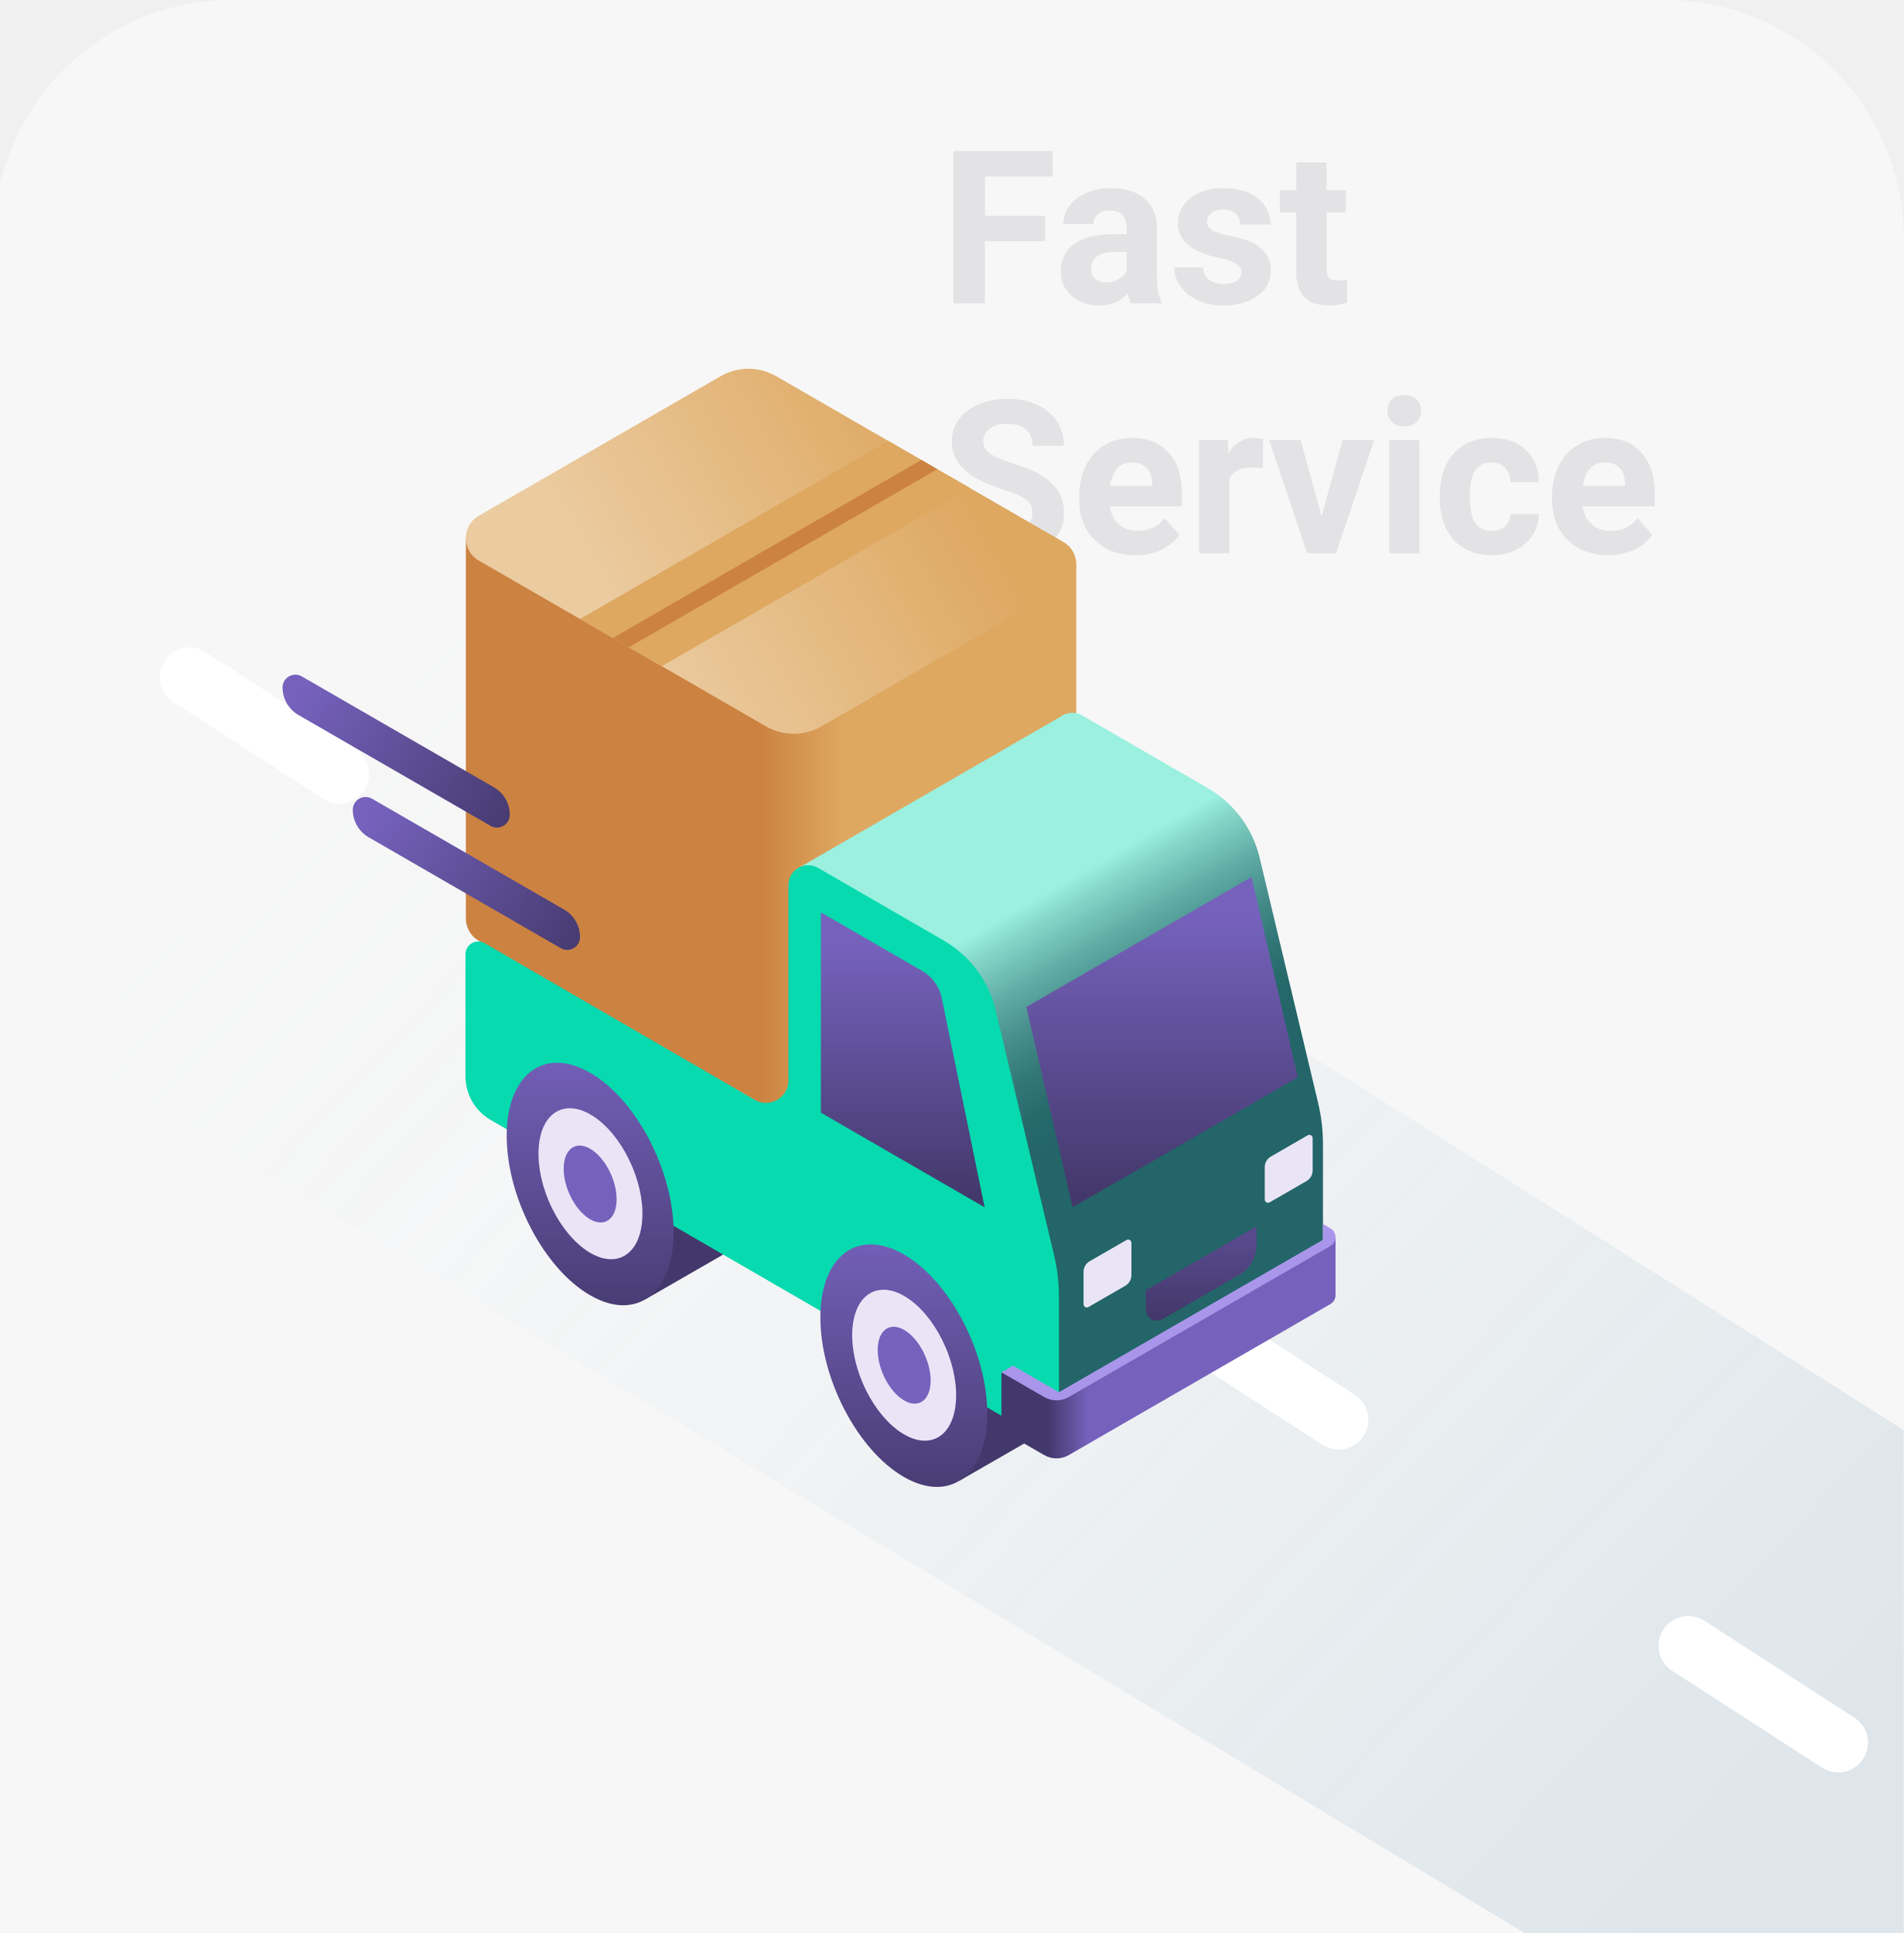
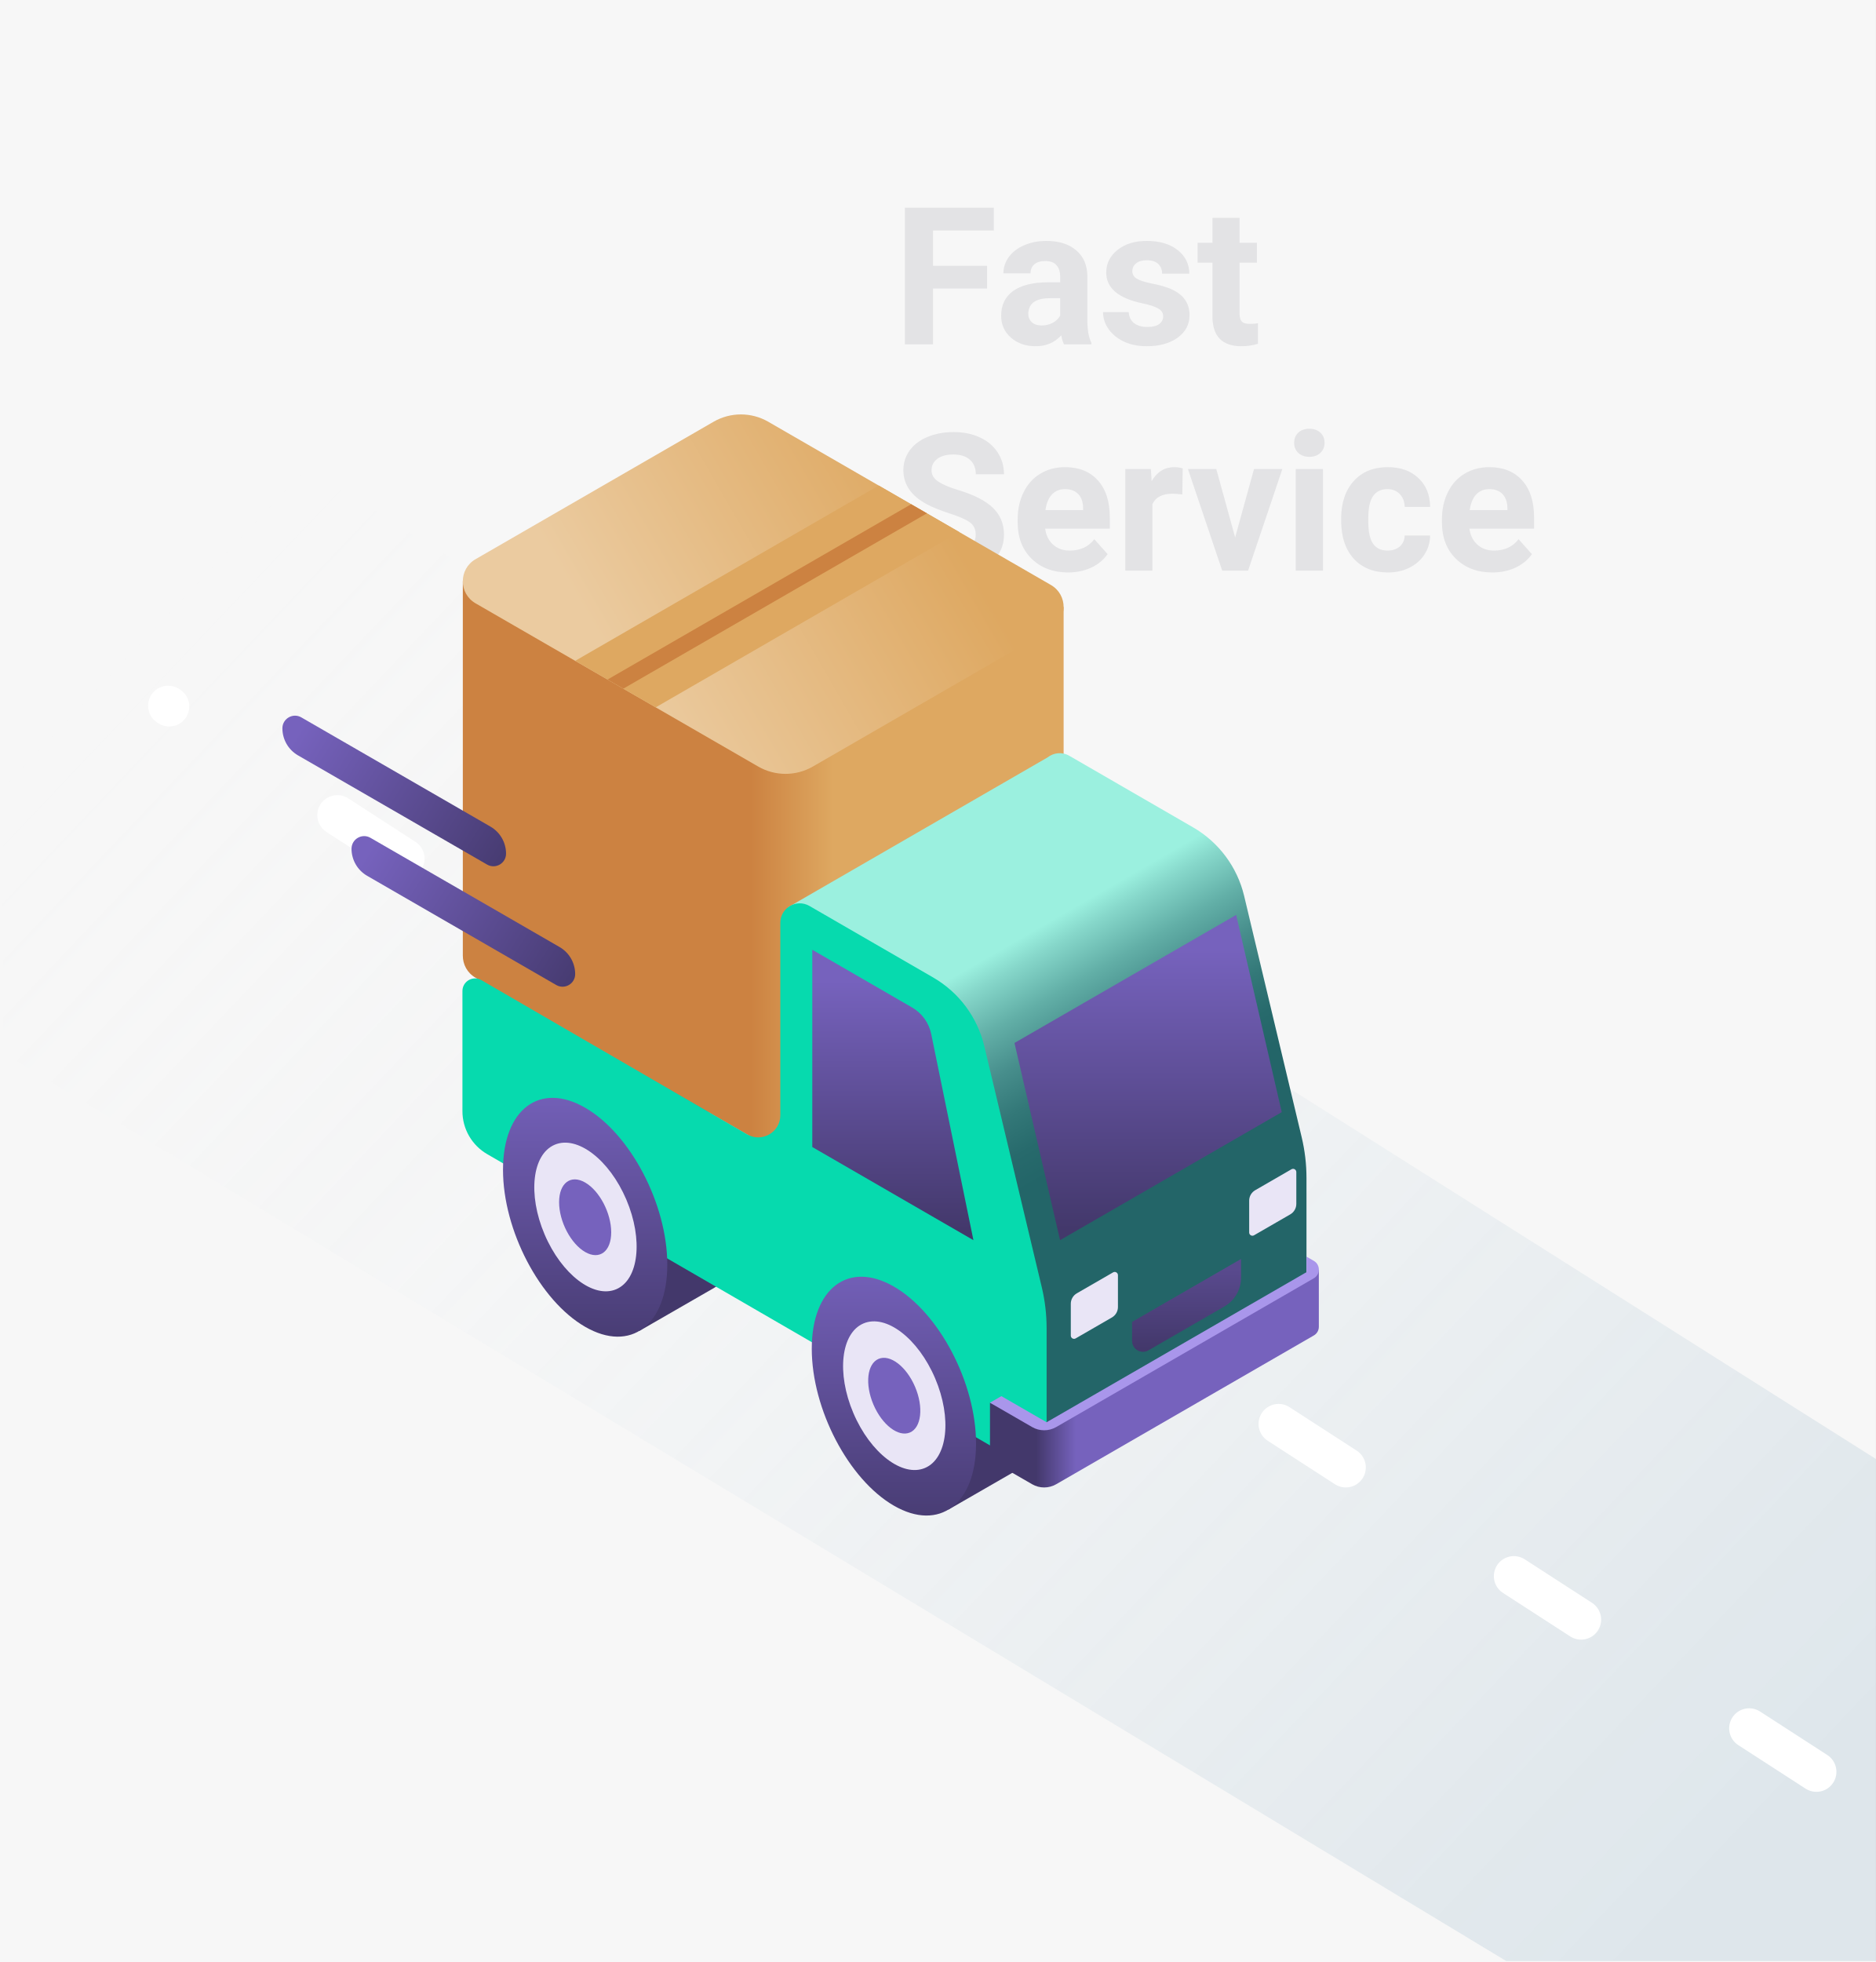
- <svg xmlns="http://www.w3.org/2000/svg" width="320" height="325" viewBox="0 0 320 325" fill="none">
-   <path d="M280 -1.74846e-06C302.091 -7.8281e-07 320 17.909 320 40L320 325L-1 325L-1 40C-1 17.909 16.909 -1.32485e-05 39 -1.22829e-05L280 -1.74846e-06Z" fill="#F7F7F7" />
-   <path d="M175.684 40.541H165.559V51H160.285V25.406H176.949V29.678H165.559V36.287H175.684V40.541ZM190.098 51C189.863 50.543 189.693 49.975 189.588 49.295C188.357 50.666 186.758 51.352 184.789 51.352C182.926 51.352 181.379 50.812 180.148 49.734C178.93 48.656 178.32 47.297 178.32 45.656C178.32 43.641 179.064 42.094 180.553 41.016C182.053 39.938 184.215 39.393 187.039 39.381H189.377V38.291C189.377 37.412 189.148 36.709 188.691 36.182C188.246 35.654 187.537 35.391 186.564 35.391C185.709 35.391 185.035 35.596 184.543 36.006C184.062 36.416 183.822 36.978 183.822 37.693H178.742C178.742 36.592 179.082 35.572 179.762 34.635C180.441 33.697 181.402 32.965 182.645 32.438C183.887 31.898 185.281 31.629 186.828 31.629C189.172 31.629 191.029 32.221 192.4 33.404C193.783 34.576 194.475 36.228 194.475 38.361V46.605C194.486 48.41 194.738 49.775 195.23 50.701V51H190.098ZM185.896 47.467C186.646 47.467 187.338 47.303 187.971 46.975C188.604 46.635 189.072 46.184 189.377 45.621V42.352H187.479C184.936 42.352 183.582 43.23 183.418 44.988L183.4 45.287C183.4 45.92 183.623 46.441 184.068 46.852C184.514 47.262 185.123 47.467 185.896 47.467ZM208.678 45.744C208.678 45.123 208.367 44.637 207.746 44.285C207.137 43.922 206.152 43.6 204.793 43.318C200.27 42.369 198.008 40.447 198.008 37.553C198.008 35.865 198.705 34.459 200.1 33.334C201.506 32.197 203.34 31.629 205.602 31.629C208.016 31.629 209.943 32.197 211.385 33.334C212.838 34.471 213.564 35.947 213.564 37.764H208.484C208.484 37.037 208.25 36.44 207.781 35.971C207.312 35.49 206.58 35.25 205.584 35.25C204.729 35.25 204.066 35.443 203.598 35.83C203.129 36.217 202.895 36.709 202.895 37.307C202.895 37.869 203.158 38.326 203.686 38.678C204.225 39.018 205.127 39.316 206.393 39.574C207.658 39.82 208.725 40.102 209.592 40.418C212.275 41.402 213.617 43.107 213.617 45.533C213.617 47.268 212.873 48.674 211.385 49.752C209.896 50.818 207.975 51.352 205.619 51.352C204.025 51.352 202.607 51.07 201.365 50.508C200.135 49.934 199.168 49.154 198.465 48.17C197.762 47.174 197.41 46.102 197.41 44.953H202.227C202.273 45.855 202.607 46.547 203.229 47.027C203.85 47.508 204.682 47.748 205.725 47.748C206.697 47.748 207.43 47.566 207.922 47.203C208.426 46.828 208.678 46.342 208.678 45.744ZM222.986 27.305V31.98H226.238V35.707H222.986V45.199C222.986 45.902 223.121 46.406 223.391 46.711C223.66 47.016 224.176 47.168 224.938 47.168C225.5 47.168 225.998 47.127 226.432 47.045V50.895C225.436 51.199 224.41 51.352 223.355 51.352C219.793 51.352 217.977 49.553 217.906 45.955V35.707H215.129V31.98H217.906V27.305H222.986ZM173.557 86.285C173.557 85.289 173.205 84.527 172.502 84C171.799 83.461 170.533 82.898 168.705 82.312C166.877 81.715 165.43 81.129 164.363 80.555C161.457 78.984 160.004 76.869 160.004 74.209C160.004 72.826 160.391 71.596 161.164 70.518C161.949 69.428 163.068 68.578 164.521 67.969C165.986 67.359 167.627 67.055 169.443 67.055C171.271 67.055 172.9 67.389 174.33 68.057C175.76 68.713 176.867 69.644 177.652 70.852C178.449 72.059 178.848 73.43 178.848 74.965H173.574C173.574 73.793 173.205 72.885 172.467 72.24C171.729 71.584 170.691 71.256 169.355 71.256C168.066 71.256 167.064 71.531 166.35 72.082C165.635 72.621 165.277 73.336 165.277 74.227C165.277 75.059 165.693 75.756 166.525 76.318C167.369 76.881 168.605 77.408 170.234 77.9C173.234 78.803 175.42 79.922 176.791 81.258C178.162 82.594 178.848 84.258 178.848 86.25C178.848 88.465 178.01 90.205 176.334 91.471C174.658 92.725 172.402 93.352 169.566 93.352C167.598 93.352 165.805 92.994 164.188 92.279C162.57 91.553 161.334 90.562 160.479 89.309C159.635 88.055 159.213 86.602 159.213 84.949H164.504C164.504 87.773 166.191 89.186 169.566 89.186C170.82 89.186 171.799 88.934 172.502 88.43C173.205 87.914 173.557 87.199 173.557 86.285ZM190.854 93.352C188.064 93.352 185.791 92.496 184.033 90.785C182.287 89.074 181.414 86.795 181.414 83.947V83.455C181.414 81.545 181.783 79.84 182.521 78.34C183.26 76.828 184.303 75.668 185.65 74.859C187.01 74.039 188.557 73.629 190.291 73.629C192.893 73.629 194.938 74.449 196.426 76.09C197.926 77.731 198.676 80.057 198.676 83.068V85.143H186.564C186.729 86.385 187.221 87.381 188.041 88.131C188.873 88.881 189.922 89.256 191.188 89.256C193.145 89.256 194.674 88.547 195.775 87.129L198.271 89.924C197.51 91.002 196.479 91.846 195.178 92.455C193.877 93.053 192.436 93.352 190.854 93.352ZM190.273 77.742C189.266 77.742 188.445 78.082 187.812 78.762C187.191 79.441 186.793 80.414 186.617 81.68H193.684V81.275C193.66 80.15 193.355 79.283 192.77 78.674C192.184 78.053 191.352 77.742 190.273 77.742ZM212.264 78.744C211.572 78.65 210.963 78.603 210.436 78.603C208.514 78.603 207.254 79.254 206.656 80.555V93H201.576V73.981H206.375L206.516 76.248C207.535 74.502 208.947 73.629 210.752 73.629C211.314 73.629 211.842 73.705 212.334 73.857L212.264 78.744ZM222.16 86.795L225.693 73.981H231.002L224.586 93H219.734L213.318 73.981H218.627L222.16 86.795ZM238.613 93H233.516V73.981H238.613V93ZM233.217 69.059C233.217 68.297 233.469 67.67 233.973 67.178C234.488 66.686 235.186 66.439 236.064 66.439C236.932 66.439 237.623 66.686 238.139 67.178C238.654 67.67 238.912 68.297 238.912 69.059C238.912 69.832 238.648 70.465 238.121 70.957C237.605 71.449 236.92 71.695 236.064 71.695C235.209 71.695 234.518 71.449 233.99 70.957C233.475 70.465 233.217 69.832 233.217 69.059ZM250.725 89.256C251.662 89.256 252.424 88.998 253.01 88.482C253.596 87.967 253.9 87.281 253.924 86.426H258.688C258.676 87.715 258.324 88.898 257.633 89.977C256.941 91.043 255.992 91.875 254.785 92.473C253.59 93.059 252.266 93.352 250.812 93.352C248.094 93.352 245.949 92.49 244.379 90.768C242.809 89.033 242.023 86.643 242.023 83.596V83.262C242.023 80.332 242.803 77.994 244.361 76.248C245.92 74.502 248.059 73.629 250.777 73.629C253.156 73.629 255.061 74.309 256.49 75.668C257.932 77.016 258.664 78.814 258.688 81.064H253.924C253.9 80.08 253.596 79.283 253.01 78.674C252.424 78.053 251.65 77.742 250.689 77.742C249.506 77.742 248.609 78.176 248 79.043C247.402 79.898 247.104 81.293 247.104 83.227V83.754C247.104 85.711 247.402 87.117 248 87.973C248.598 88.828 249.506 89.256 250.725 89.256ZM270.342 93.352C267.553 93.352 265.279 92.496 263.521 90.785C261.775 89.074 260.902 86.795 260.902 83.947V83.455C260.902 81.545 261.271 79.84 262.01 78.34C262.748 76.828 263.791 75.668 265.139 74.859C266.498 74.039 268.045 73.629 269.779 73.629C272.381 73.629 274.426 74.449 275.914 76.09C277.414 77.731 278.164 80.057 278.164 83.068V85.143H266.053C266.217 86.385 266.709 87.381 267.529 88.131C268.361 88.881 269.41 89.256 270.676 89.256C272.633 89.256 274.162 88.547 275.264 87.129L277.76 89.924C276.998 91.002 275.967 91.846 274.666 92.455C273.365 93.053 271.924 93.352 270.342 93.352ZM269.762 77.742C268.754 77.742 267.934 78.082 267.301 78.762C266.68 79.441 266.281 80.414 266.105 81.68H273.172V81.275C273.148 80.15 272.844 79.283 272.258 78.674C271.672 78.053 270.84 77.742 269.762 77.742Z" fill="#283044" fill-opacity="0.1" />
-   <path d="M256.268 325L1 170.961V39L320 240.423V325H256.268Z" fill="url(#paint0_linear_2433_14)" fill-opacity="0.2" />
-   <path d="M309 293L29 112" stroke="white" stroke-width="10" stroke-linecap="round" stroke-linejoin="round" stroke-dasharray="30 70" />
-   <path d="M89.857 179.73L103.184 172.067L103.185 172.068C105.615 170.78 108.736 170.964 112.141 172.93C119.889 177.403 126.169 189.403 126.169 199.733C126.169 205.412 124.268 209.399 121.271 211.099L121.273 211.104L108.477 218.47L89.857 179.73Z" fill="url(#paint1_linear_2433_14)" />
-   <path d="M142.586 210.27L155.913 202.607L155.913 202.608C158.343 201.32 161.464 201.504 164.869 203.47C172.617 207.943 178.897 219.943 178.897 230.273C178.897 235.952 176.997 239.939 174 241.639L174.002 241.643L161.206 249.009L142.586 210.27Z" fill="url(#paint2_linear_2433_14)" />
-   <path d="M78.312 154.41V90.484L180.915 94.884V158.809C180.915 160.274 180.19 161.739 178.74 162.576L138.095 186.042C135.205 187.711 131.643 187.711 128.752 186.042L80.487 158.176C79.037 157.34 78.312 155.874 78.312 154.41Z" fill="url(#paint3_linear_2433_14)" />
-   <path d="M178.741 91.118L130.475 63.252C127.585 61.583 124.023 61.583 121.133 63.252L80.487 86.718C77.588 88.392 77.588 92.576 80.487 94.251L128.753 122.117C131.644 123.786 135.205 123.786 138.096 122.117L178.741 98.65C181.64 96.977 181.64 92.792 178.741 91.118Z" fill="url(#paint4_linear_2433_14)" />
-   <path d="M163.091 82.083L111.251 112.012L97.5 104.073L149.34 74.143L163.091 82.083Z" fill="#DEA861" />
-   <path d="M154.872 77.333L103.032 107.263L105.726 108.818L157.565 78.888L154.872 77.333Z" fill="#CC8241" />
-   <path d="M221.569 185.407L211.742 144.204C210.564 139.268 207.407 135.033 203.012 132.496L181.889 120.285C180.623 119.554 179.178 119.767 178.173 120.56L141.249 141.878L133.845 146.153L176.697 240.186L220.158 215.094C220.462 214.97 220.748 214.805 221.007 214.604C221.831 213.966 222.389 212.972 222.389 211.782V192.373C222.389 190.027 222.114 187.689 221.569 185.407Z" fill="url(#paint5_linear_2433_14)" />
-   <path d="M183.171 212.057L189.362 208.484C189.731 208.271 190.191 208.537 190.191 208.963V214.397C190.191 215.133 189.799 215.814 189.16 216.182L182.97 219.756C182.601 219.969 182.14 219.703 182.14 219.277V213.843C182.141 213.107 182.533 212.426 183.171 212.057Z" fill="#E9E5F6" />
-   <path d="M213.634 194.453L219.824 190.879C220.193 190.666 220.654 190.932 220.654 191.358V196.792C220.654 197.529 220.261 198.209 219.623 198.578L213.432 202.151C213.063 202.364 212.603 202.098 212.603 201.672V196.238C212.603 195.502 212.995 194.821 213.634 194.453Z" fill="#E9E5F6" />
-   <path d="M132.535 181.657V148.794C132.535 146.241 135.298 144.645 137.509 145.922L158.632 158.132C163.027 160.67 166.185 164.904 167.362 169.841L177.19 211.043C177.734 213.325 178.009 215.663 178.009 218.009V237.419C178.009 240.172 175.029 241.892 172.645 240.516L82.484 188.3C79.861 186.786 78.246 183.988 78.246 180.96V160.446C78.246 158.79 80.04 157.754 81.474 158.582L126.868 184.921C129.384 186.38 132.535 184.565 132.535 181.657Z" fill="#06DAAE" />
-   <path d="M137.992 187.08V153.399L155.039 163.256C156.725 164.23 157.913 165.879 158.304 167.786L165.513 202.985L137.992 187.08Z" fill="url(#paint6_linear_2433_14)" />
-   <path d="M210.383 147.454L172.524 169.312L180.305 202.984L218.164 181.127L210.383 147.454Z" fill="url(#paint7_linear_2433_14)" />
-   <path d="M137.903 221.513C137.903 211.183 144.184 206.435 151.931 210.908C159.679 215.381 165.959 227.381 165.959 237.711C165.959 248.041 159.679 252.79 151.931 248.317C144.184 243.843 137.903 231.843 137.903 221.513Z" fill="url(#paint8_linear_2433_14)" />
-   <path d="M157.246 241.873C161.1 240.23 161.872 233.376 158.969 226.563C156.066 219.75 150.588 215.559 146.734 217.201C142.879 218.843 142.108 225.697 145.011 232.51C147.914 239.323 153.392 243.515 157.246 241.873Z" fill="#E9E5F6" />
-   <path d="M154.667 235.821C156.631 234.984 157.024 231.492 155.545 228.021C154.066 224.55 151.275 222.415 149.312 223.251C147.348 224.088 146.955 227.58 148.434 231.051C149.913 234.522 152.704 236.657 154.667 235.821Z" fill="#7662BD" />
-   <path d="M85.175 190.973C85.175 180.643 91.456 175.895 99.203 180.368C106.951 184.841 113.231 196.841 113.231 207.171C113.231 217.501 106.95 222.249 99.203 217.776C91.455 213.304 85.175 201.303 85.175 190.973Z" fill="url(#paint9_linear_2433_14)" />
-   <path d="M104.511 211.362C108.366 209.72 109.137 202.865 106.234 196.052C103.331 189.239 97.853 185.048 93.999 186.69C90.145 188.332 89.373 195.187 92.276 201.999C95.179 208.812 100.657 213.004 104.511 211.362Z" fill="#E9E5F6" />
-   <path d="M94.753 196.503C94.753 193.227 96.745 191.721 99.203 193.14C101.661 194.558 103.653 198.365 103.653 201.641C103.653 204.918 101.66 206.424 99.203 205.005C96.745 203.586 94.753 199.78 94.753 196.503Z" fill="#7662BD" />
-   <path d="M222.265 209.838L176.73 234.77L168.338 230.737V240.498L175.538 244.654C176.809 245.388 178.375 245.388 179.646 244.654L223.642 219.253C224.215 218.923 224.501 218.344 224.501 217.765V208.004L222.265 209.838Z" fill="url(#paint10_linear_2433_14)" />
-   <path d="M170.286 229.612L178.009 234.071L222.389 208.448V205.793L223.642 206.516C224.787 207.178 224.787 208.831 223.642 209.492L179.646 234.893C178.375 235.626 176.809 235.626 175.538 234.893L168.338 230.736L170.286 229.612Z" fill="#A996EB" />
-   <path d="M192.605 216.939L211.216 206.194V209.385C211.216 211.413 210.134 213.288 208.378 214.301L195.401 221.793C194.158 222.511 192.605 221.614 192.605 220.179V216.939H192.605Z" fill="url(#paint11_linear_2433_14)" />
-   <path d="M50.733 113.726L83.028 132.372C84.678 133.325 85.694 135.085 85.694 136.991C85.694 138.65 83.898 139.687 82.46 138.857L50.166 120.212C48.516 119.259 47.499 117.499 47.499 115.593C47.499 113.934 49.296 112.897 50.733 113.726Z" fill="url(#paint12_linear_2433_14)" />
-   <path d="M62.539 134.289L94.833 152.934C96.483 153.887 97.5 155.647 97.5 157.553C97.5 159.212 95.703 160.249 94.266 159.42L61.972 140.774C60.322 139.821 59.305 138.06 59.305 136.155C59.305 134.496 61.102 133.459 62.539 134.289Z" fill="url(#paint13_linear_2433_14)" />
+ <svg xmlns="http://www.w3.org/2000/svg" width="937" height="980" viewBox="0 0 937 980" fill="none">
+   <path d="M0 0H937V982H0V0Z" fill="#F7F7F7" />
+   <path d="M493.156 144.109H466.156V172H452.094V103.75H496.531V115.141H466.156V132.766H493.156V144.109ZM531.594 172C530.969 170.781 530.516 169.266 530.234 167.453C526.953 171.109 522.688 172.938 517.438 172.938C512.469 172.938 508.344 171.5 505.062 168.625C501.812 165.75 500.188 162.125 500.188 157.75C500.188 152.375 502.172 148.25 506.141 145.375C510.141 142.5 515.906 141.047 523.438 141.016H529.672V138.109C529.672 135.766 529.062 133.891 527.844 132.484C526.656 131.078 524.766 130.375 522.172 130.375C519.891 130.375 518.094 130.922 516.781 132.016C515.5 133.109 514.859 134.609 514.859 136.516H501.312C501.312 133.578 502.219 130.859 504.031 128.359C505.844 125.859 508.406 123.906 511.719 122.5C515.031 121.062 518.75 120.344 522.875 120.344C529.125 120.344 534.078 121.922 537.734 125.078C541.422 128.203 543.266 132.609 543.266 138.297V160.281C543.297 165.094 543.969 168.734 545.281 171.203V172H531.594ZM520.391 162.578C522.391 162.578 524.234 162.141 525.922 161.266C527.609 160.359 528.859 159.156 529.672 157.656V148.938H524.609C517.828 148.938 514.219 151.281 513.781 155.969L513.734 156.766C513.734 158.453 514.328 159.844 515.516 160.938C516.703 162.031 518.328 162.578 520.391 162.578ZM581.141 157.984C581.141 156.328 580.312 155.031 578.656 154.094C577.031 153.125 574.406 152.266 570.781 151.516C558.719 148.984 552.688 143.859 552.688 136.141C552.688 131.641 554.547 127.891 558.266 124.891C562.016 121.859 566.906 120.344 572.938 120.344C579.375 120.344 584.516 121.859 588.359 124.891C592.234 127.922 594.172 131.859 594.172 136.703H580.625C580.625 134.766 580 133.172 578.75 131.922C577.5 130.641 575.547 130 572.891 130C570.609 130 568.844 130.516 567.594 131.547C566.344 132.578 565.719 133.891 565.719 135.484C565.719 136.984 566.422 138.203 567.828 139.141C569.266 140.047 571.672 140.844 575.047 141.531C578.422 142.188 581.266 142.938 583.578 143.781C590.734 146.406 594.312 150.953 594.312 157.422C594.312 162.047 592.328 165.797 588.359 168.672C584.391 171.516 579.266 172.938 572.984 172.938C568.734 172.938 564.953 172.188 561.641 170.688C558.359 169.156 555.781 167.078 553.906 164.453C552.031 161.797 551.094 158.938 551.094 155.875H563.938C564.062 158.281 564.953 160.125 566.609 161.406C568.266 162.688 570.484 163.328 573.266 163.328C575.859 163.328 577.812 162.844 579.125 161.875C580.469 160.875 581.141 159.578 581.141 157.984ZM619.297 108.812V121.281H627.969V131.219H619.297V156.531C619.297 158.406 619.656 159.75 620.375 160.562C621.094 161.375 622.469 161.781 624.5 161.781C626 161.781 627.328 161.672 628.484 161.453V171.719C625.828 172.531 623.094 172.938 620.281 172.938C610.781 172.938 605.938 168.141 605.75 158.547V131.219H598.344V121.281H605.75V108.812H619.297ZM487.484 267.094C487.484 264.438 486.547 262.406 484.672 261C482.797 259.562 479.422 258.062 474.547 256.5C469.672 254.906 465.812 253.344 462.969 251.812C455.219 247.625 451.344 241.984 451.344 234.891C451.344 231.203 452.375 227.922 454.438 225.047C456.531 222.141 459.516 219.875 463.391 218.25C467.297 216.625 471.672 215.812 476.516 215.812C481.391 215.812 485.734 216.703 489.547 218.484C493.359 220.234 496.312 222.719 498.406 225.938C500.531 229.156 501.594 232.812 501.594 236.906H487.531C487.531 233.781 486.547 231.359 484.578 229.641C482.609 227.891 479.844 227.016 476.281 227.016C472.844 227.016 470.172 227.75 468.266 229.219C466.359 230.656 465.406 232.562 465.406 234.938C465.406 237.156 466.516 239.016 468.734 240.516C470.984 242.016 474.281 243.422 478.625 244.734C486.625 247.141 492.453 250.125 496.109 253.688C499.766 257.25 501.594 261.688 501.594 267C501.594 272.906 499.359 277.547 494.891 280.922C490.422 284.266 484.406 285.938 476.844 285.938C471.594 285.938 466.812 284.984 462.5 283.078C458.188 281.141 454.891 278.5 452.609 275.156C450.359 271.812 449.234 267.938 449.234 263.531H463.344C463.344 271.062 467.844 274.828 476.844 274.828C480.188 274.828 482.797 274.156 484.672 272.812C486.547 271.438 487.484 269.531 487.484 267.094ZM533.609 285.938C526.172 285.938 520.109 283.656 515.422 279.094C510.766 274.531 508.438 268.453 508.438 260.859V259.547C508.438 254.453 509.422 249.906 511.391 245.906C513.359 241.875 516.141 238.781 519.734 236.625C523.359 234.438 527.484 233.344 532.109 233.344C539.047 233.344 544.5 235.531 548.469 239.906C552.469 244.281 554.469 250.484 554.469 258.516V264.047H522.172C522.609 267.359 523.922 270.016 526.109 272.016C528.328 274.016 531.125 275.016 534.5 275.016C539.719 275.016 543.797 273.125 546.734 269.344L553.391 276.797C551.359 279.672 548.609 281.922 545.141 283.547C541.672 285.141 537.828 285.938 533.609 285.938ZM532.062 244.312C529.375 244.312 527.188 245.219 525.5 247.031C523.844 248.844 522.781 251.438 522.312 254.812H541.156V253.734C541.094 250.734 540.281 248.422 538.719 246.797C537.156 245.141 534.938 244.312 532.062 244.312ZM590.703 246.984C588.859 246.734 587.234 246.609 585.828 246.609C580.703 246.609 577.344 248.344 575.75 251.812V285H562.203V234.281H575L575.375 240.328C578.094 235.672 581.859 233.344 586.672 233.344C588.172 233.344 589.578 233.547 590.891 233.953L590.703 246.984ZM617.094 268.453L626.516 234.281H640.672L623.562 285H610.625L593.516 234.281H607.672L617.094 268.453ZM660.969 285H647.375V234.281H660.969V285ZM646.578 221.156C646.578 219.125 647.25 217.453 648.594 216.141C649.969 214.828 651.828 214.172 654.172 214.172C656.484 214.172 658.328 214.828 659.703 216.141C661.078 217.453 661.766 219.125 661.766 221.156C661.766 223.219 661.062 224.906 659.656 226.219C658.281 227.531 656.453 228.188 654.172 228.188C651.891 228.188 650.047 227.531 648.641 226.219C647.266 224.906 646.578 223.219 646.578 221.156ZM693.266 275.016C695.766 275.016 697.797 274.328 699.359 272.953C700.922 271.578 701.734 269.75 701.797 267.469H714.5C714.469 270.906 713.531 274.062 711.688 276.938C709.844 279.781 707.312 282 704.094 283.594C700.906 285.156 697.375 285.938 693.5 285.938C686.25 285.938 680.531 283.641 676.344 279.047C672.156 274.422 670.062 268.047 670.062 259.922V259.031C670.062 251.219 672.141 244.984 676.297 240.328C680.453 235.672 686.156 233.344 693.406 233.344C699.75 233.344 704.828 235.156 708.641 238.781C712.484 242.375 714.438 247.172 714.5 253.172H701.797C701.734 250.547 700.922 248.422 699.359 246.797C697.797 245.141 695.734 244.312 693.172 244.312C690.016 244.312 687.625 245.469 686 247.781C684.406 250.062 683.609 253.781 683.609 258.938V260.344C683.609 265.562 684.406 269.312 686 271.594C687.594 273.875 690.016 275.016 693.266 275.016ZM745.578 285.938C738.141 285.938 732.078 283.656 727.391 279.094C722.734 274.531 720.406 268.453 720.406 260.859V259.547C720.406 254.453 721.391 249.906 723.359 245.906C725.328 241.875 728.109 238.781 731.703 236.625C735.328 234.438 739.453 233.344 744.078 233.344C751.016 233.344 756.469 235.531 760.438 239.906C764.438 244.281 766.438 250.484 766.438 258.516V264.047H734.141C734.578 267.359 735.891 270.016 738.078 272.016C740.297 274.016 743.094 275.016 746.469 275.016C751.688 275.016 755.766 273.125 758.703 269.344L765.359 276.797C763.328 279.672 760.578 281.922 757.109 283.547C753.641 285.141 749.797 285.938 745.578 285.938ZM744.031 244.312C741.344 244.312 739.156 245.219 737.469 247.031C735.812 248.844 734.75 251.438 734.281 254.812H753.125V253.734C753.062 250.734 752.25 248.422 750.688 246.797C749.125 245.141 746.906 244.312 744.031 244.312Z" fill="#283044" fill-opacity="0.1" />
+   <path d="M752.5 979.5L1.5 526V137.5L940 730.5V979.5H752.5Z" fill="url(#paint0_linear_2436_15)" fill-opacity="0.2" />
+   <path d="M907.5 885L84 352.5" stroke="white" stroke-width="20" stroke-linecap="round" stroke-linejoin="round" stroke-dasharray="40 100" />
+   <path d="M265.008 551.421L303.997 529.004L303.998 529.007C311.106 525.241 320.237 525.777 330.199 531.528C352.865 544.614 371.239 579.721 371.239 609.942C371.239 626.557 365.678 638.219 356.91 643.193L356.916 643.207L319.482 664.757L265.008 551.421Z" fill="url(#paint1_linear_2436_15)" />
+   <path d="M419.267 640.767L458.256 618.349L458.257 618.353C465.365 614.586 474.496 615.123 484.458 620.874C507.123 633.96 525.498 669.067 525.498 699.288C525.498 715.902 519.937 727.565 511.169 732.539L511.175 732.552L473.741 754.102L419.267 640.767Z" fill="url(#paint2_linear_2436_15)" />
+   <path d="M231.233 477.348V290.332L531.398 303.203V490.219C531.4 494.504 529.279 498.789 525.037 501.238L406.128 569.889C397.672 574.772 387.252 574.772 378.796 569.889L237.593 488.366C233.353 485.919 231.233 481.633 231.233 477.348Z" fill="url(#paint3_linear_2436_15)" />
+   <path d="M525.037 292.186L383.834 210.662C375.378 205.78 364.958 205.78 356.502 210.662L237.594 279.313C229.112 284.211 229.112 296.452 237.594 301.35L378.796 382.873C387.253 387.756 397.673 387.756 406.129 382.873L525.037 314.222C533.519 309.325 533.519 297.082 525.037 292.186Z" fill="url(#paint4_linear_2436_15)" />
+   <path d="M479.254 265.752L327.596 353.312L287.366 330.085L439.024 242.525L479.254 265.752Z" fill="#DEA861" />
+   <path d="M455.209 251.857L303.551 339.418L311.431 343.967L463.09 256.408L455.209 251.857Z" fill="#CC8241" />
+   <path d="M650.336 568.03L621.584 447.491C618.139 433.049 608.903 420.66 596.045 413.237L534.248 377.514C530.546 375.376 526.32 376 523.378 378.319L415.355 440.686L393.694 453.192L519.061 728.289L646.208 654.882C647.096 654.517 647.932 654.035 648.691 653.447C651.102 651.583 652.733 648.673 652.733 645.193V588.409C652.733 581.546 651.928 574.706 650.336 568.03Z" fill="url(#paint5_linear_2436_15)" />
+   <path d="M538 645.998L556.11 635.542C557.189 634.919 558.538 635.698 558.538 636.944V652.841C558.538 654.996 557.388 656.988 555.521 658.065L537.411 668.521C536.331 669.144 534.983 668.365 534.983 667.119V651.222C534.984 649.067 536.134 647.076 538 645.998Z" fill="#E9E5F6" />
+   <path d="M627.119 594.494L645.229 584.039C646.309 583.416 647.657 584.195 647.657 585.441V601.338C647.657 603.493 646.508 605.485 644.641 606.562L626.53 617.017C625.451 617.64 624.103 616.862 624.103 615.616V599.718C624.103 597.563 625.252 595.572 627.119 594.494Z" fill="#E9E5F6" />
+   <path d="M389.862 557.061V460.917C389.862 453.449 397.946 448.781 404.414 452.516L466.211 488.238C479.069 495.662 488.305 508.05 491.75 522.492L520.502 643.031C522.094 649.707 522.898 656.547 522.898 663.41V720.194C522.898 728.247 514.18 733.281 507.205 729.255L243.436 576.496C235.764 572.067 231.038 563.881 231.038 555.022V495.008C231.038 490.161 236.286 487.131 240.483 489.555L373.284 566.609C380.643 570.879 389.862 565.569 389.862 557.061Z" fill="#06DAAE" />
+   <path d="M405.826 572.925V474.39L455.698 503.229C460.63 506.076 464.107 510.9 465.25 516.479L486.339 619.455L405.826 572.925Z" fill="url(#paint6_linear_2436_15)" />
+   <path d="M617.609 457L506.853 520.945L529.616 619.454L640.373 555.509L617.609 457Z" fill="url(#paint7_linear_2436_15)" />
+   <path d="M405.568 673.661C405.568 643.44 423.942 629.549 446.607 642.635C469.273 655.722 487.647 690.828 487.647 721.049C487.647 751.27 469.272 765.161 446.607 752.075C423.941 738.989 405.568 703.882 405.568 673.661Z" fill="url(#paint8_linear_2436_15)" />
+   <path d="M462.155 733.223C473.431 728.419 475.687 708.366 467.195 688.435C458.702 668.503 442.676 656.24 431.401 661.045C420.125 665.85 417.868 685.902 426.361 705.833C434.853 725.765 450.879 738.028 462.155 733.223Z" fill="#E9E5F6" />
+   <path d="M454.612 715.518C460.356 713.07 461.506 702.854 457.179 692.7C452.853 682.546 444.688 676.298 438.944 678.746C433.199 681.194 432.049 691.41 436.376 701.564C440.703 711.718 448.867 717.966 454.612 715.518Z" fill="#7662BD" />
+   <path d="M251.309 584.315C251.309 554.094 269.683 540.203 292.348 553.289C315.014 566.376 333.388 601.483 333.388 631.703C333.388 661.924 315.013 675.815 292.348 662.729C269.682 649.644 251.309 614.536 251.309 584.315Z" fill="url(#paint9_linear_2436_15)" />
+   <path d="M307.878 643.962C319.154 639.158 321.411 619.105 312.918 599.174C304.426 579.243 288.4 566.98 277.124 571.784C265.848 576.589 263.592 596.641 272.084 616.573C280.577 636.504 296.602 648.767 307.878 643.962Z" fill="#E9E5F6" />
+   <path d="M279.331 600.494C279.331 590.907 285.159 586.502 292.348 590.653C299.538 594.804 305.366 605.939 305.366 615.525C305.366 625.112 299.537 629.517 292.348 625.366C285.159 621.215 279.331 610.08 279.331 600.494Z" fill="#7662BD" />
+   <path d="M652.372 639.506L519.158 712.444L494.606 700.644V729.201L515.669 741.362C519.387 743.508 523.968 743.508 527.686 741.362L656.399 667.049C658.075 666.082 658.911 664.389 658.911 662.696V634.139L652.372 639.506Z" fill="url(#paint10_linear_2436_15)" />
+   <path d="M500.304 697.355L522.898 710.399L652.733 635.439V627.67L656.399 629.787C659.749 631.721 659.749 636.557 656.399 638.491L527.686 712.803C523.968 714.95 519.387 714.95 515.669 712.803L494.606 700.643L500.304 697.355Z" fill="#A996EB" />
+   <path d="M565.6 660.278L620.046 628.844V638.181C620.046 644.114 616.882 649.596 611.742 652.562L573.778 674.481C570.143 676.58 565.599 673.956 565.599 669.758V660.278H565.6Z" fill="url(#paint11_linear_2436_15)" />
+   <path d="M150.548 358.327L245.027 412.875C249.854 415.663 252.828 420.814 252.828 426.388C252.828 431.242 247.573 434.277 243.368 431.849L148.89 377.301C144.062 374.514 141.089 369.363 141.089 363.789C141.089 358.934 146.344 355.9 150.548 358.327Z" fill="url(#paint12_linear_2436_15)" />
+   <path d="M185.085 418.482L279.564 473.03C284.392 475.818 287.365 480.969 287.365 486.543C287.365 491.397 282.11 494.432 277.905 492.004L183.427 437.455C178.599 434.668 175.626 429.517 175.626 423.943C175.626 419.089 180.881 416.055 185.085 418.482Z" fill="url(#paint13_linear_2436_15)" />
  <defs>
-     <linearGradient id="paint0_linear_2433_14" x1="245.731" y1="359.986" x2="-2.235" y2="124.594" gradientUnits="userSpaceOnUse">
+     <linearGradient id="paint0_linear_2436_15" x1="721.5" y1="1082.5" x2="-8.5" y2="390" gradientUnits="userSpaceOnUse">
      <stop stop-color="#78A1BB" />
      <stop offset="1" stop-color="white" stop-opacity="0" />
    </linearGradient>
-     <linearGradient id="paint1_linear_2433_14" x1="109.355" y1="191.028" x2="103.587" y2="181.037" gradientUnits="userSpaceOnUse">
+     <linearGradient id="paint1_linear_2436_15" x1="322.049" y1="584.475" x2="305.175" y2="555.248" gradientUnits="userSpaceOnUse">
      <stop stop-color="#43386B" />
      <stop offset="1" stop-color="#7662BD" />
    </linearGradient>
-     <linearGradient id="paint2_linear_2433_14" x1="162.084" y1="221.568" x2="156.316" y2="211.577" gradientUnits="userSpaceOnUse">
+     <linearGradient id="paint2_linear_2436_15" x1="476.308" y1="673.82" x2="459.434" y2="644.594" gradientUnits="userSpaceOnUse">
      <stop stop-color="#43386B" />
      <stop offset="1" stop-color="#7662BD" />
    </linearGradient>
-     <linearGradient id="paint3_linear_2433_14" x1="141.625" y1="138.889" x2="127.531" y2="138.889" gradientUnits="userSpaceOnUse">
+     <linearGradient id="paint3_linear_2436_15" x1="416.455" y1="431.943" x2="375.222" y2="431.943" gradientUnits="userSpaceOnUse">
      <stop stop-color="#DEA861" />
      <stop offset="1" stop-color="#CC8241" />
    </linearGradient>
-     <linearGradient id="paint4_linear_2433_14" x1="158.179" y1="76.193" x2="105.396" y2="106.667" gradientUnits="userSpaceOnUse">
+     <linearGradient id="paint4_linear_2436_15" x1="464.882" y1="248.521" x2="310.465" y2="337.673" gradientUnits="userSpaceOnUse">
      <stop stop-color="#DEA861" />
      <stop offset="1" stop-color="#EBCBA0" />
    </linearGradient>
-     <linearGradient id="paint5_linear_2433_14" x1="190.505" y1="184.992" x2="171.733" y2="152.478" gradientUnits="userSpaceOnUse">
+     <linearGradient id="paint5_linear_2436_15" x1="559.455" y1="566.818" x2="504.537" y2="471.696" gradientUnits="userSpaceOnUse">
      <stop stop-color="#236568" />
      <stop offset="0.152" stop-color="#276A6C" />
      <stop offset="0.325" stop-color="#337878" />
      <stop offset="0.509" stop-color="#478E8C" />
      <stop offset="0.701" stop-color="#62AFA7" />
      <stop offset="0.897" stop-color="#86D7CA" />
      <stop offset="1" stop-color="#9BF0DF" />
    </linearGradient>
-     <linearGradient id="paint6_linear_2433_14" x1="151.752" y1="201.263" x2="151.752" y2="158.695" gradientUnits="userSpaceOnUse">
+     <linearGradient id="paint6_linear_2436_15" x1="446.083" y1="614.417" x2="446.083" y2="489.884" gradientUnits="userSpaceOnUse">
      <stop stop-color="#43386B" />
      <stop offset="1" stop-color="#7662BD" />
    </linearGradient>
-     <linearGradient id="paint7_linear_2433_14" x1="195.344" y1="201.056" x2="195.344" y2="153.386" gradientUnits="userSpaceOnUse">
+     <linearGradient id="paint7_linear_2436_15" x1="573.613" y1="613.813" x2="573.613" y2="474.352" gradientUnits="userSpaceOnUse">
      <stop stop-color="#43386B" />
      <stop offset="1" stop-color="#7662BD" />
    </linearGradient>
-     <linearGradient id="paint8_linear_2433_14" x1="151.931" y1="255.756" x2="151.931" y2="205.14" gradientUnits="userSpaceOnUse">
+     <linearGradient id="paint8_linear_2436_15" x1="446.607" y1="773.838" x2="446.607" y2="625.759" gradientUnits="userSpaceOnUse">
      <stop stop-color="#43386B" />
      <stop offset="1" stop-color="#7662BD" />
    </linearGradient>
-     <linearGradient id="paint9_linear_2433_14" x1="99.203" y1="225.216" x2="99.203" y2="174.6" gradientUnits="userSpaceOnUse">
+     <linearGradient id="paint9_linear_2436_15" x1="292.348" y1="684.492" x2="292.348" y2="536.415" gradientUnits="userSpaceOnUse">
      <stop stop-color="#43386B" />
      <stop offset="1" stop-color="#7662BD" />
    </linearGradient>
-     <linearGradient id="paint10_linear_2433_14" x1="176.213" y1="226.605" x2="182.987" y2="226.605" gradientUnits="userSpaceOnUse">
+     <linearGradient id="paint10_linear_2436_15" x1="517.644" y1="688.556" x2="537.461" y2="688.556" gradientUnits="userSpaceOnUse">
      <stop stop-color="#43386B" />
      <stop offset="1" stop-color="#7662BD" />
    </linearGradient>
-     <linearGradient id="paint11_linear_2433_14" x1="201.911" y1="221.496" x2="201.911" y2="207.887" gradientUnits="userSpaceOnUse">
+     <linearGradient id="paint11_linear_2436_15" x1="592.823" y1="673.609" x2="592.823" y2="633.797" gradientUnits="userSpaceOnUse">
      <stop stop-color="#43386B" />
      <stop offset="1" stop-color="#594A8E" />
    </linearGradient>
-     <linearGradient id="paint12_linear_2433_14" x1="88.587" y1="139.824" x2="50.219" y2="116.213" gradientUnits="userSpaceOnUse">
+     <linearGradient id="paint12_linear_2436_15" x1="261.29" y1="434.677" x2="149.044" y2="365.602" gradientUnits="userSpaceOnUse">
      <stop stop-color="#43386B" />
      <stop offset="1" stop-color="#7662BD" />
    </linearGradient>
-     <linearGradient id="paint13_linear_2433_14" x1="100.393" y1="160.386" x2="62.025" y2="136.775" gradientUnits="userSpaceOnUse">
+     <linearGradient id="paint13_linear_2436_15" x1="295.829" y1="494.831" x2="183.582" y2="425.757" gradientUnits="userSpaceOnUse">
      <stop stop-color="#43386B" />
      <stop offset="1" stop-color="#7662BD" />
    </linearGradient>
  </defs>
</svg>
